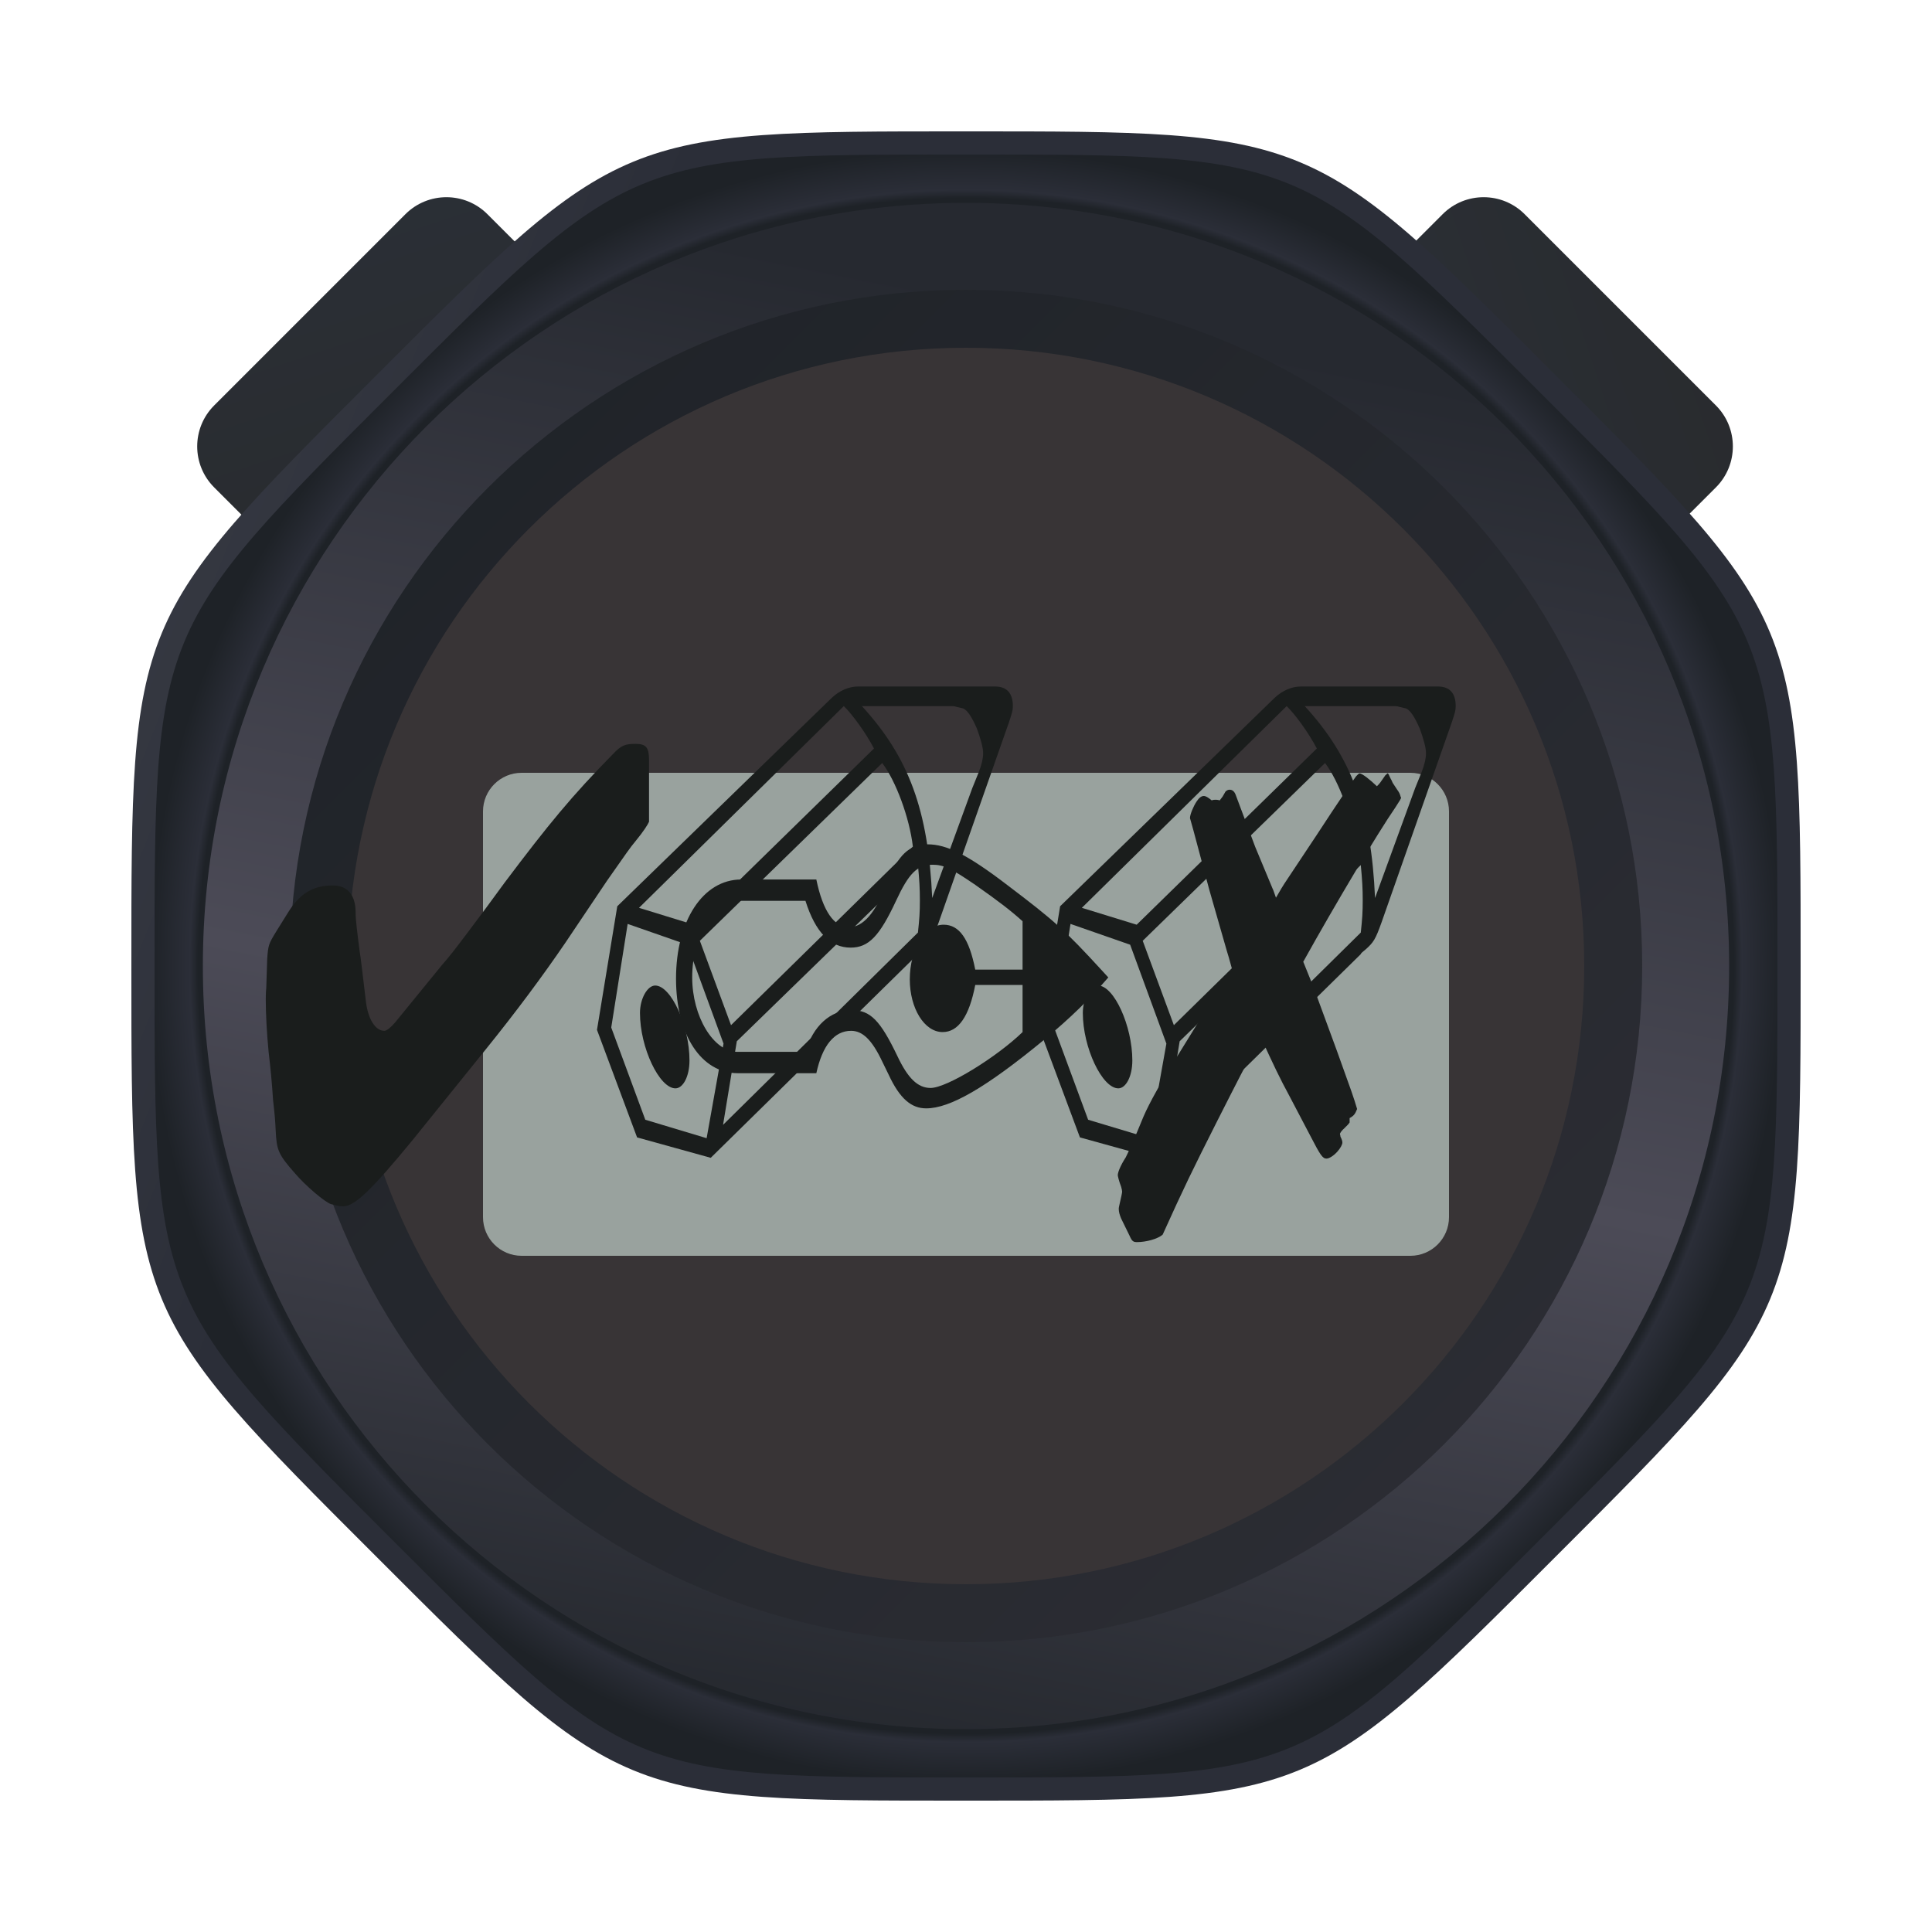
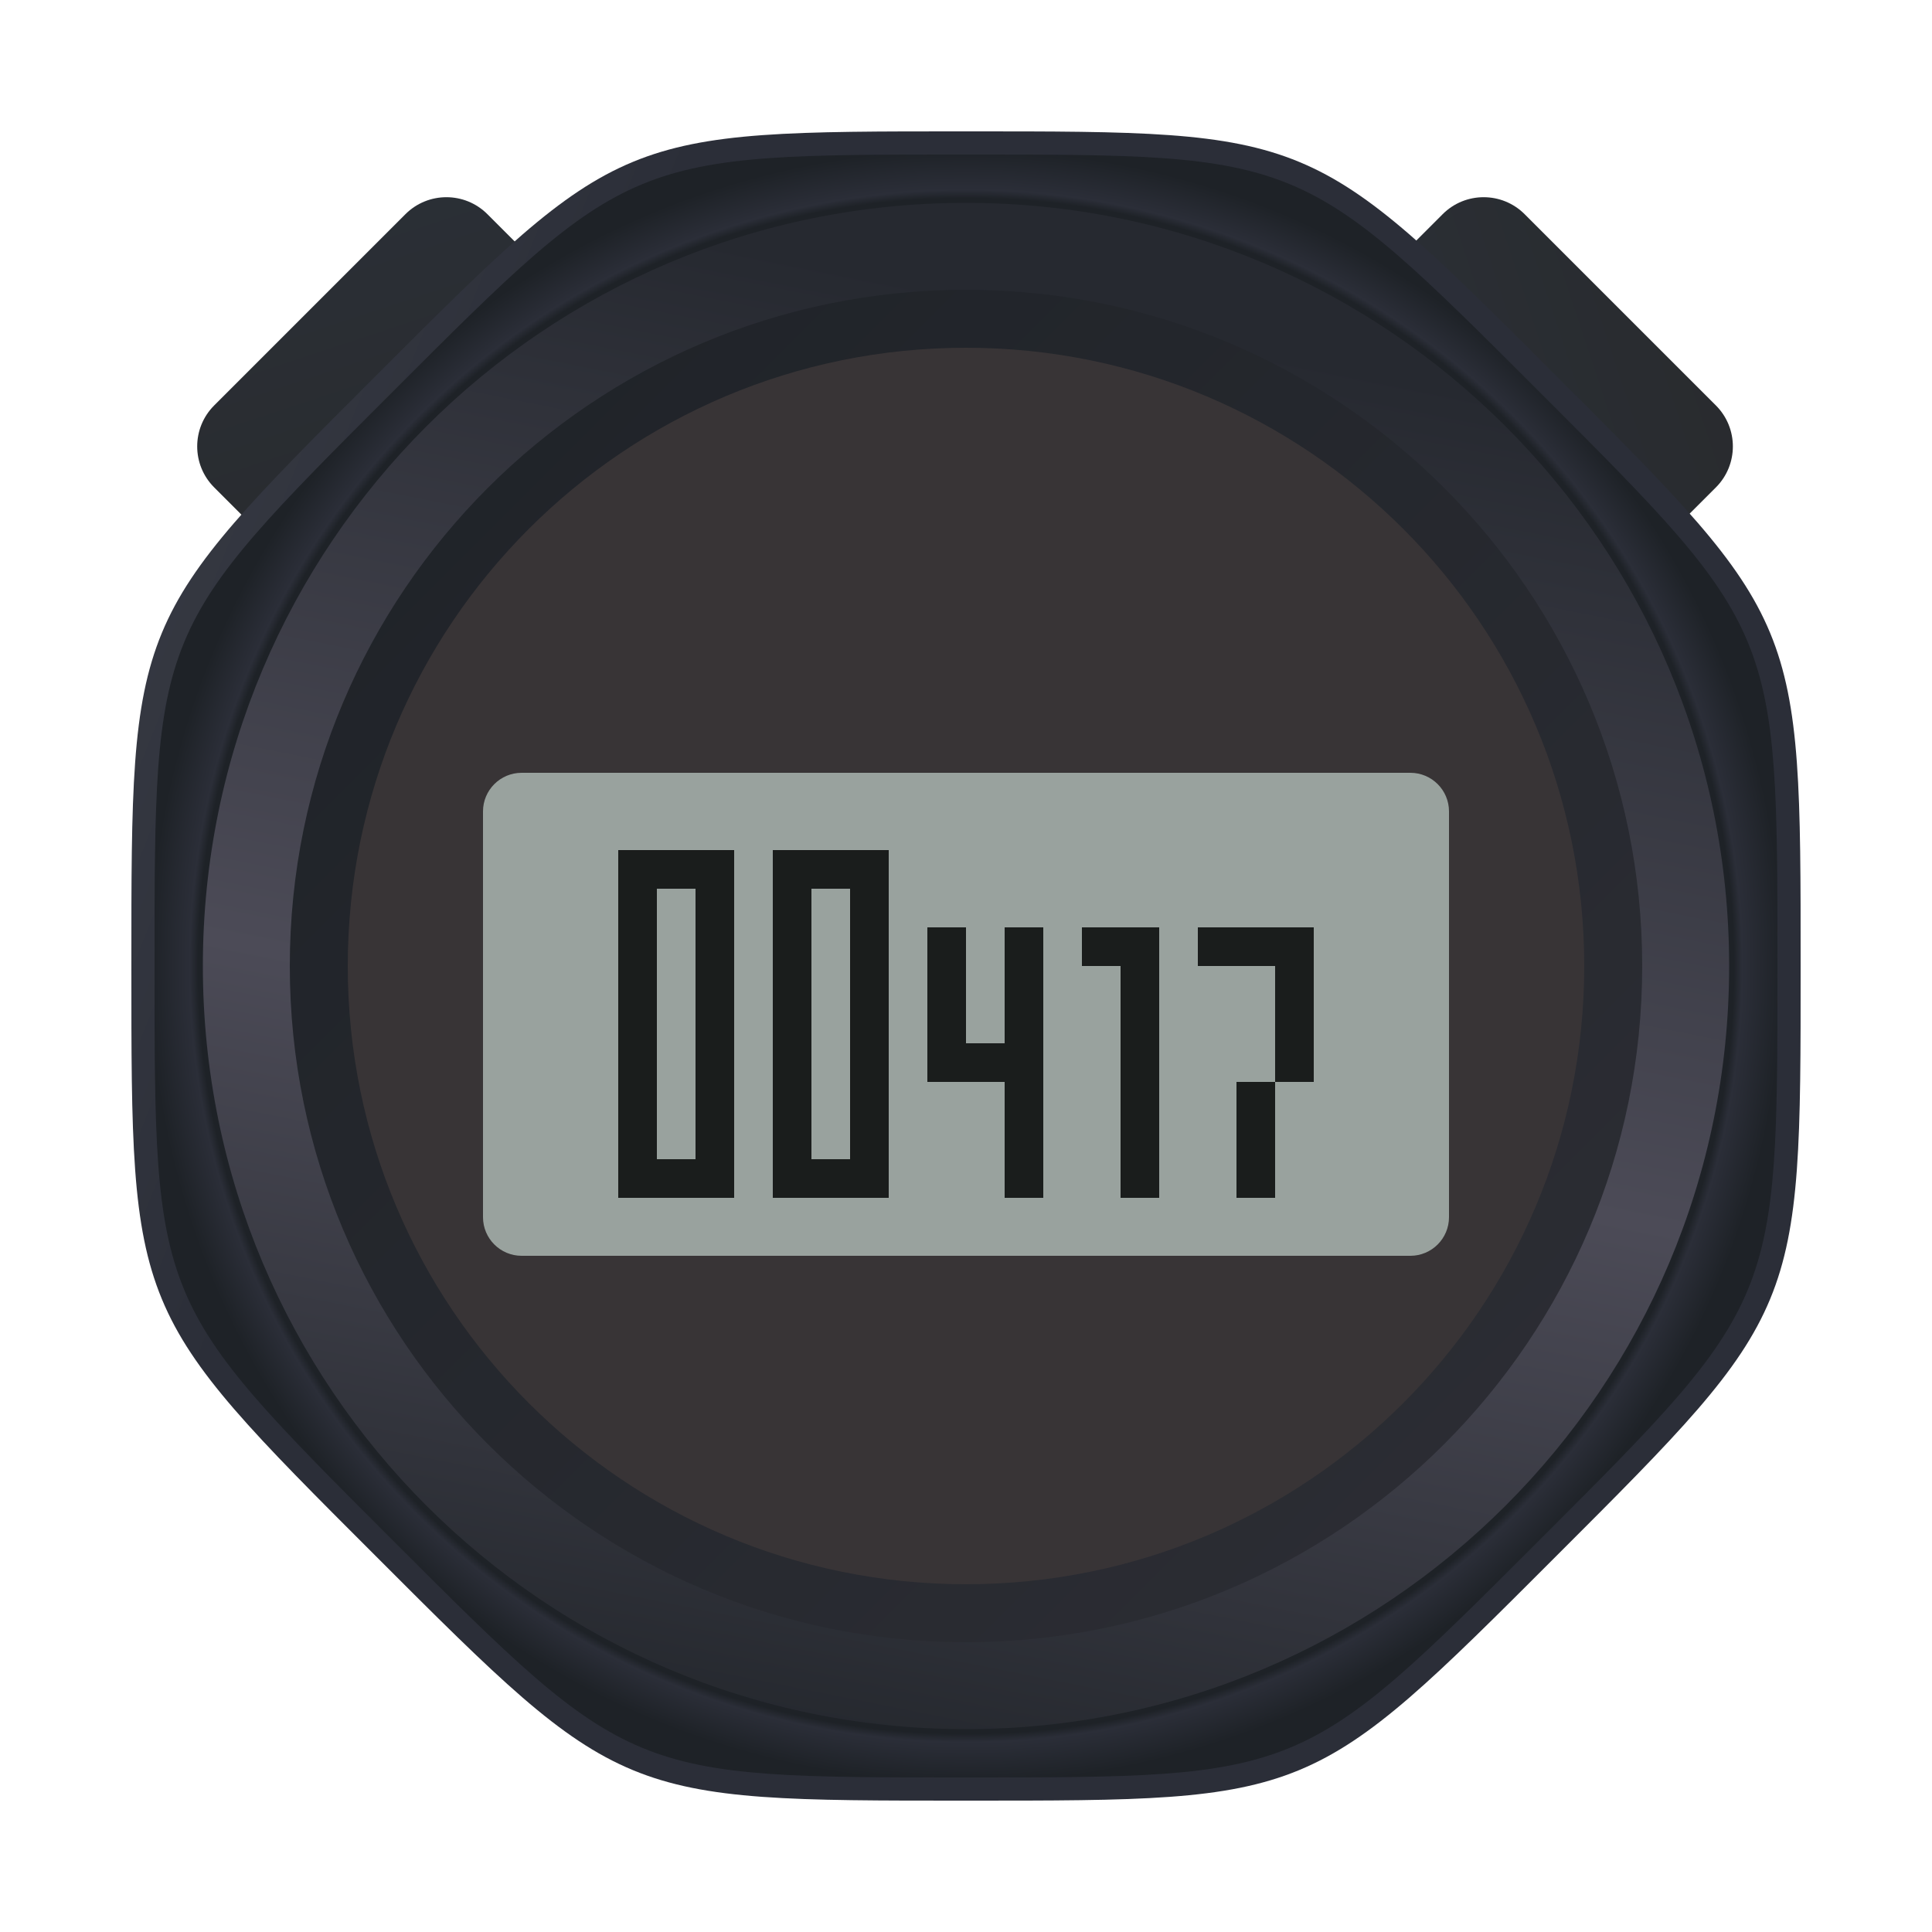
<svg xmlns="http://www.w3.org/2000/svg" xmlns:xlink="http://www.w3.org/1999/xlink" width="1000" height="1000" viewBox="0 0 100 100">
  <defs>
    <linearGradient id="gradient-button-left" x1="0" y1="1" x2="1" y2="0">
      <stop offset="0" stop-color="#292b2e" />
      <stop offset="1" stop-color="#2a2f36" />
    </linearGradient>
    <linearGradient id="gradient-button-right" x1="0" y1="1" x2="1" y2="0">
      <stop offset="0" stop-color="#2a2f36" />
      <stop offset="1" stop-color="#292b2e" />
    </linearGradient>
    <linearGradient id="gradient-body-edge" x1="0" y1="0" x2="1" y2="0.4">
      <stop offset="0" stop-color="#3b3e47" />
      <stop offset="0.3" stop-color="#2b2e38" />
      <stop offset="1" stop-color="#2b2e38" />
    </linearGradient>
    <radialGradient id="gradient-body" cx="0.5" cy="0.5" r="0.5">
      <stop offset="0.94" stop-color="#1e2227" />
      <stop offset="0.95" stop-color="#2b2e38" />
      <stop offset="1" stop-color="#1e2227" />
    </radialGradient>
    <linearGradient id="gradient-screen-border-outer" x1="0.2" y1="0" x2="0" y2="1">
      <stop offset="0" stop-color="#262930" />
      <stop offset="0.5" stop-color="#4c4b57" />
      <stop offset="1" stop-color="#1e2227" />
    </linearGradient>
    <linearGradient id="gradient-screen-border-inner" x1="0" y1="0" x2="1" y2="1">
      <stop offset="0" stop-color="#1e2227" />
      <stop offset="1" stop-color="#2d2e35" />
    </linearGradient>
    <path id="body-shape" d="M 50 10       C 66.57 9.996 66.57 9.996 78.284 21.716       C 90.004 33.43 90.004 33.43 90 50       C 90.004 66.57 90.004 66.57 78.284 78.284       C 66.57 90.004 66.57 90.004 50 90       C 33.43 90.004 33.43 90.004 21.716 78.284       C 9.996 66.57 9.996 66.57 10 50       C 9.996 33.43 9.996 33.43 21.716 21.716       C 33.43, 9.996 33.43, 9.996 50 10       Z" />
  </defs>
-   <style>
-   .time-text {
-     font-family: "Micro 5", FollowingAreDummyFonts, D050000L, Wingdings, Webdings, Ahem;
-     font-size: 32px;
-     letter-spacing: -0.5px;
-   }
- </style>
  <rect id="button-left" x="-10" y="5" width="20" height="10" rx="3" ry="3" transform="translate(12.5 12.5) rotate(-45)" fill="url(#gradient-button-left)" />
  <rect id="button-right" x="-10" y="5" width="20" height="10" rx="3" ry="3" transform="translate(87.4 12.5) rotate(45)" fill="url(#gradient-button-right)" />
  <use id="body-edge" xlink:href="#body-shape" transform="translate(50 50) scale(1.08) translate(-50 -50)" fill="url(#gradient-body-edge)" />
  <use id="body" xlink:href="#body-shape" transform="translate(50 50) scale(1.05) translate(-50 -50)" fill="url(#gradient-body)" />
  <circle id="screen-border-outer" cx="50" cy="50" r="39.5" fill="url(#gradient-screen-border-outer)" />
  <circle id="screen-border-inner" cx="50" cy="50" r="35" fill="url(#gradient-screen-border-inner)" />
  <circle id="screen" cx="50" cy="50" r="32" fill="#383436" />
  <rect id="screen-light" x="25" y="40" width="50" height="25" fill="#99a29e" rx="2" ry="2" />
-   <g id="time-seconds" transform="translate(30 62) scale(0.8 1.3)">
-     <text class="time-text" fill="#1a1d1c" text-anchor="start">00</text>
-   </g>
-   <g id="time-milliseconds" transform="translate(72.5 62) scale(0.8 1.04)">
-     <text class="time-text" fill="#1a1d1c" text-anchor="end">417</text>
-   </g>
+   <path id="time" transform="translate(32 62) scale(2)" d="m0 0h3v-9H0v8h1v-7h1v7H0zm4 0h3v-9H4v8h1v-7h1v7H4zm4-3h2v3h1v-7h-1v3H9v-3H8zm5 3v-6h-1v-1h2v7zm3 0V-3h1v-3h-2v-1h3v4h-1v3z" fill="#1a1d1c" />
</svg>
